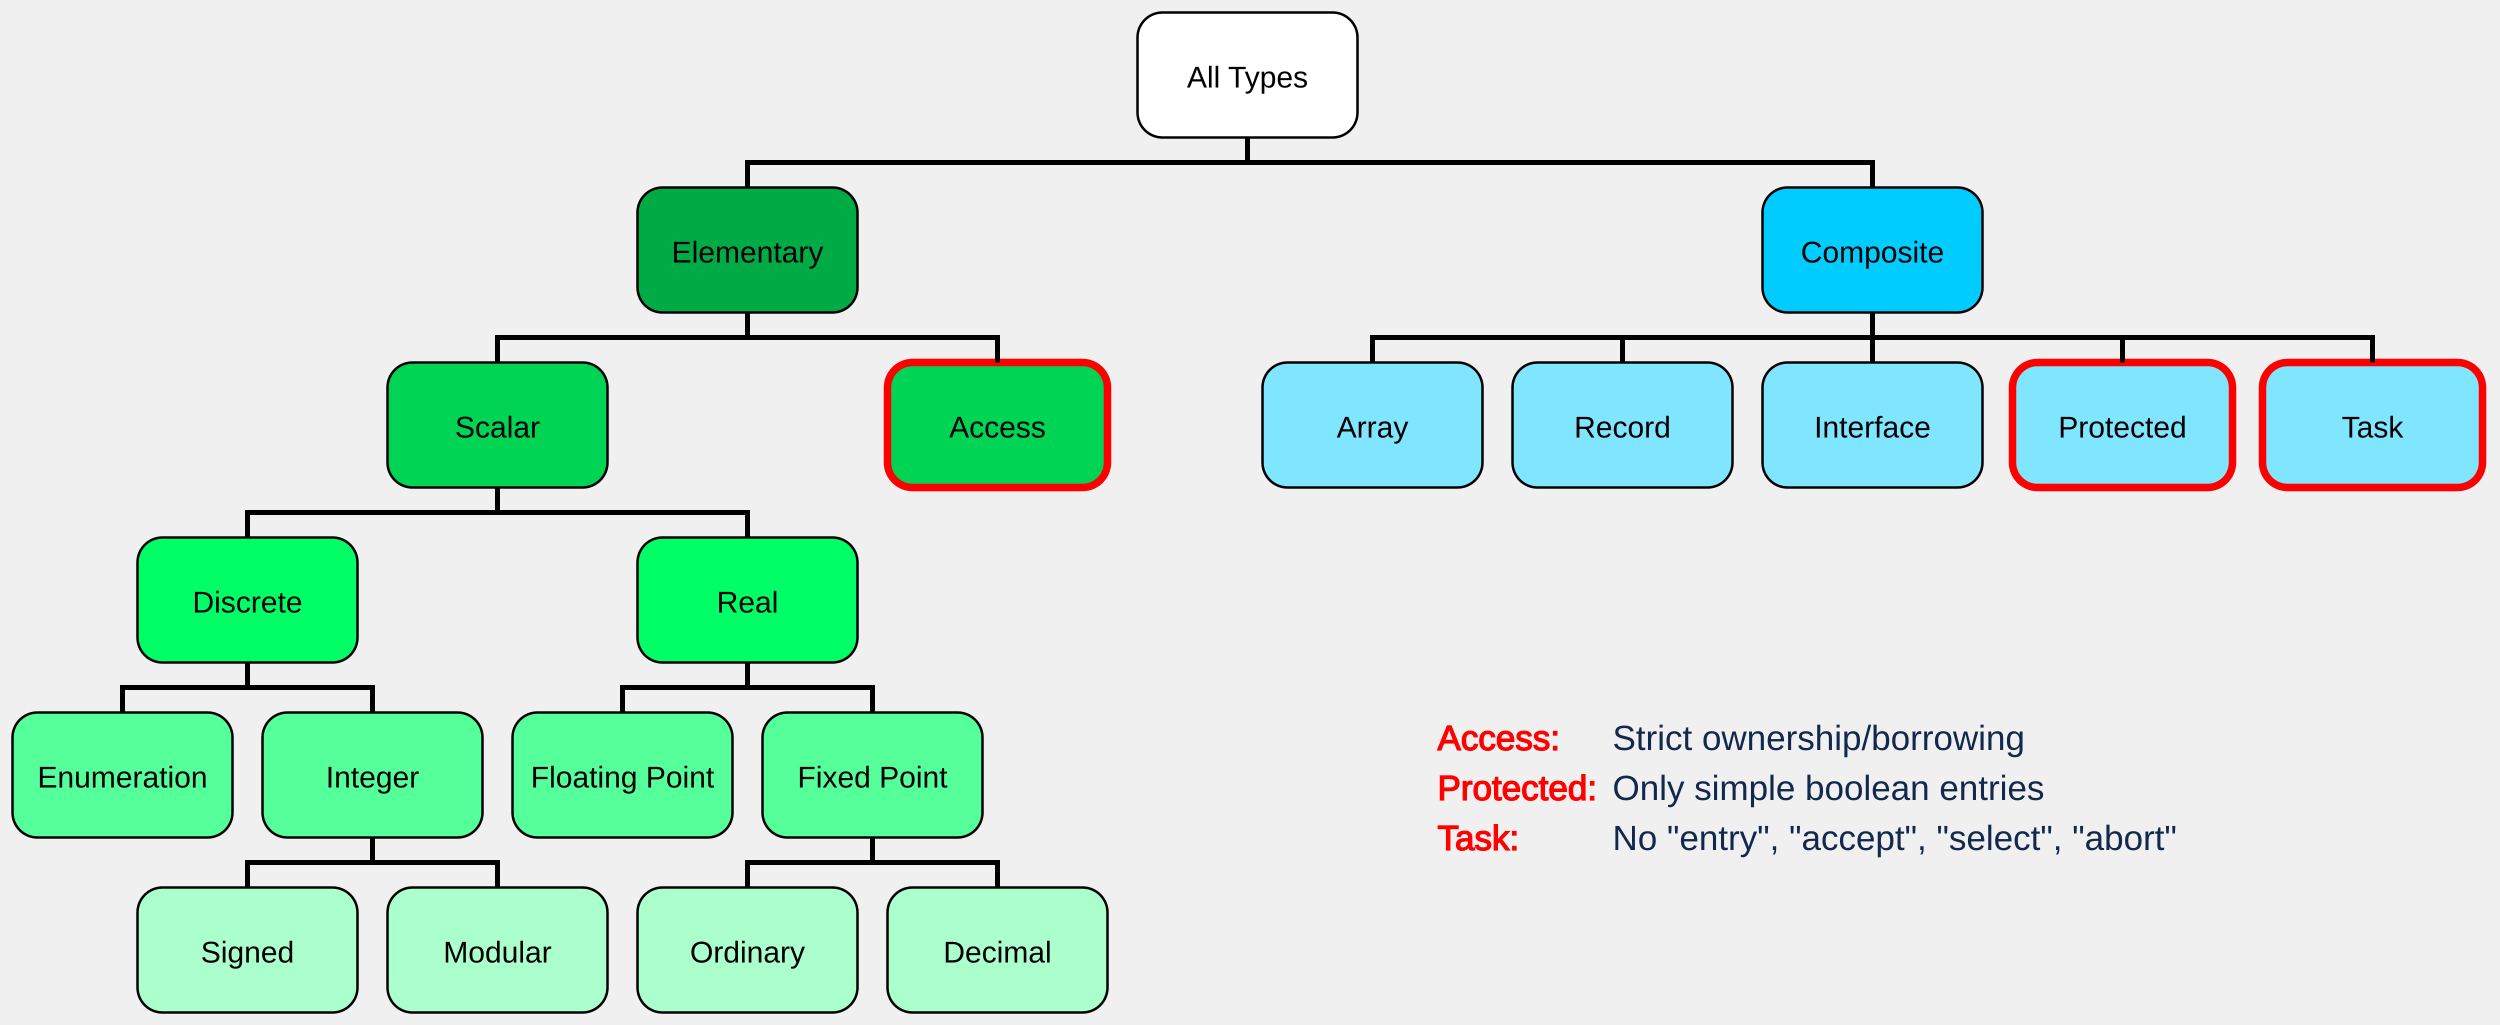
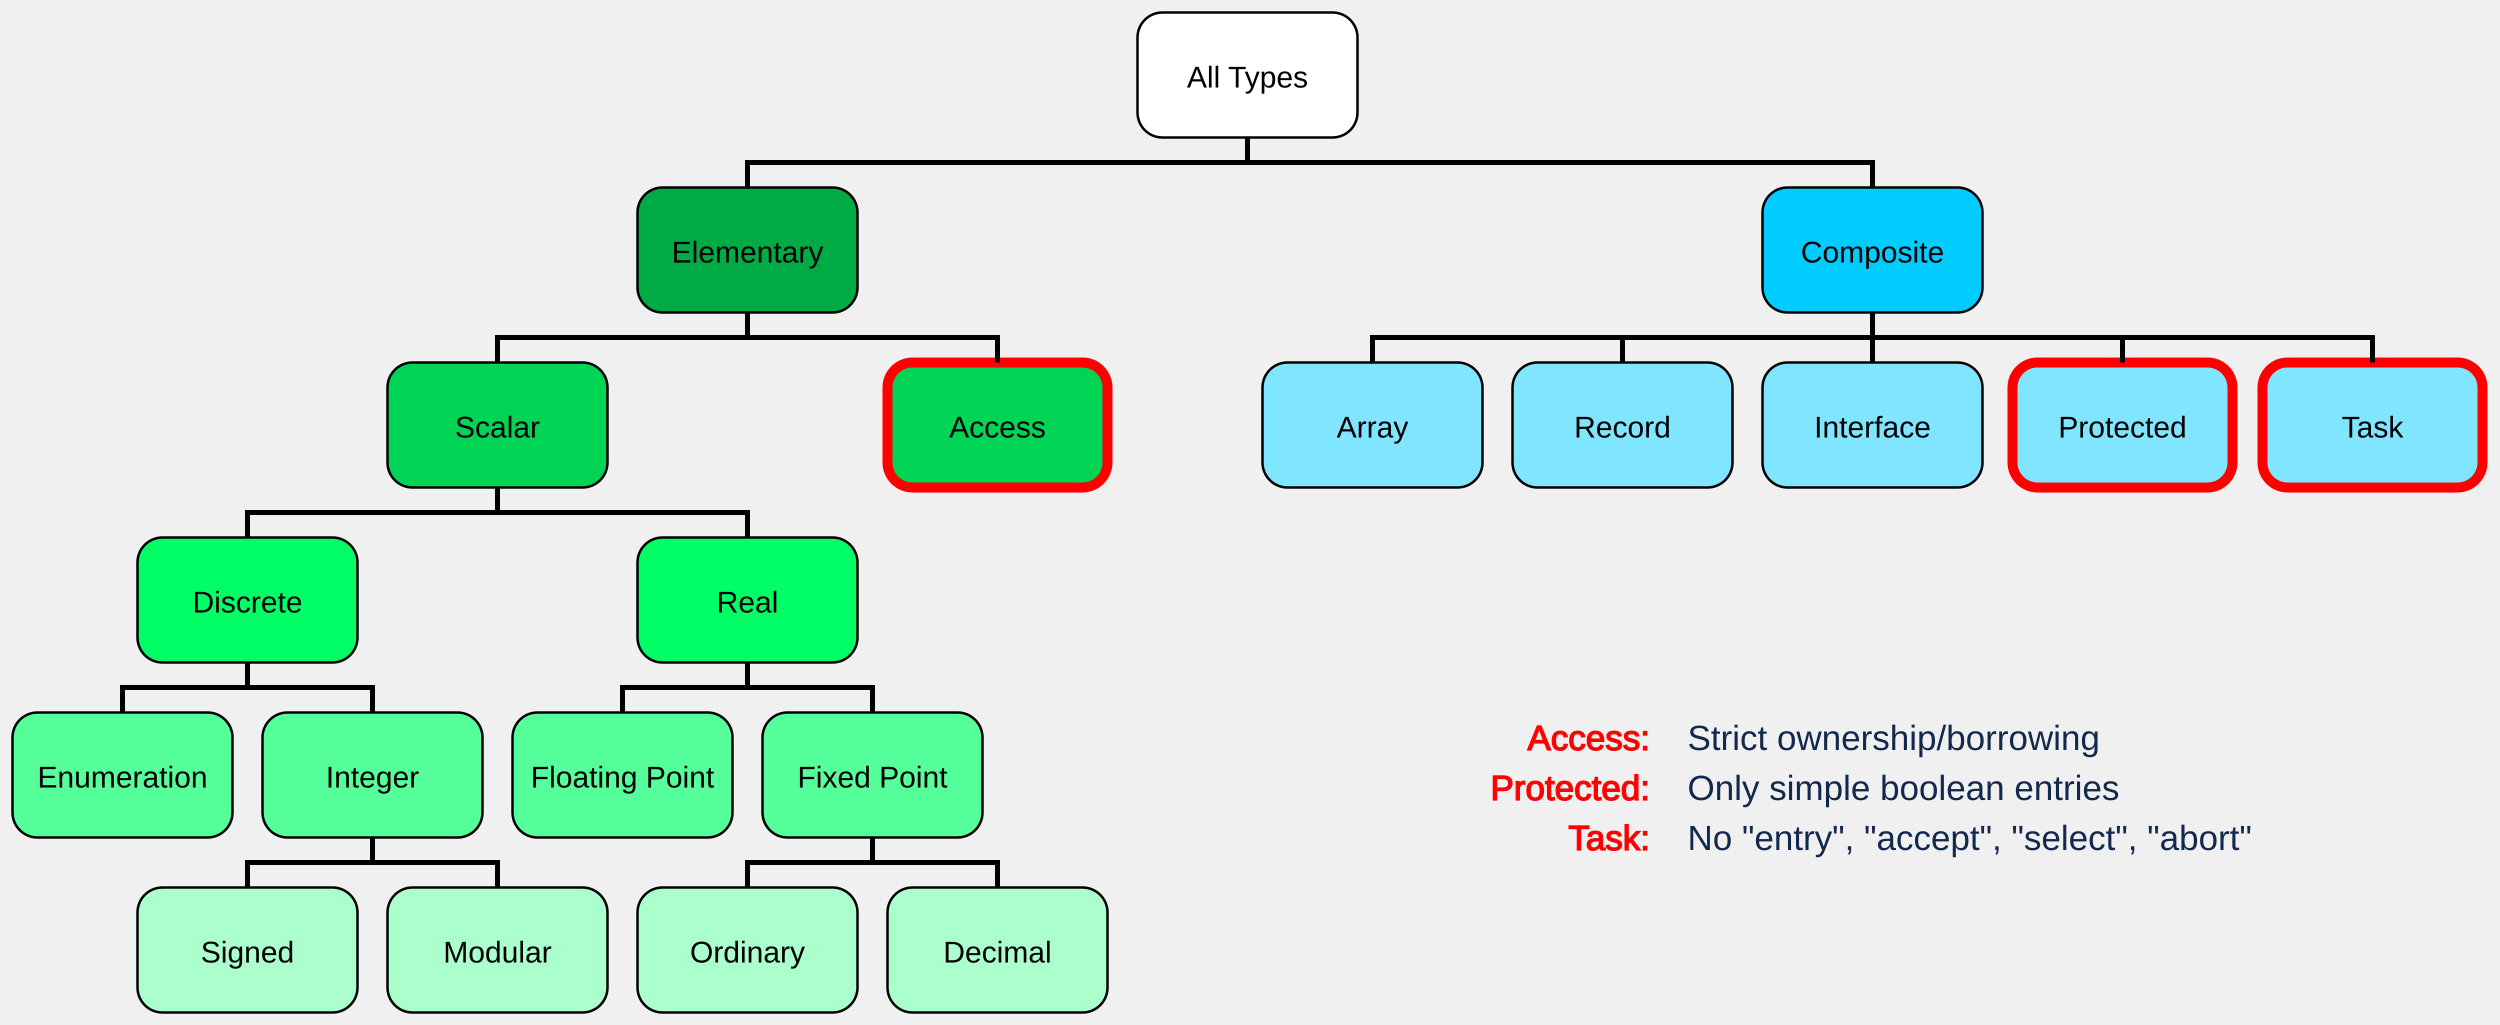
<svg xmlns="http://www.w3.org/2000/svg" baseProfile="full" height="410" version="1.1" width="1000">
  <defs />
  <rect fill="#FFFFFF" height="50" rx="10" ry="10" stroke="black" width="88" x="455" y="5" />
  <line x1="499.0" y1="55" x2="499.0" y2="65" stroke="black" stroke-width="2" />
  <text alignment-baseline="middle" font-family="Arial" font-size="12px" text-anchor="middle" x="499.0" y="35.0">All Types</text>
  <rect fill="#00AA44" height="50" rx="10" ry="10" stroke="black" width="88" x="255" y="75" />
  <line x1="299.0" y1="75" x2="299.0" y2="65" stroke="black" stroke-width="2" />
  <line x1="299.0" y1="125" x2="299.0" y2="135" stroke="black" stroke-width="2" />
  <text alignment-baseline="middle" font-family="Arial" font-size="12px" text-anchor="middle" x="299.0" y="105.0">Elementary</text>
  <rect fill="#00CCFF" height="50" rx="10" ry="10" stroke="black" width="88" x="705" y="75" />
  <line x1="749.0" y1="75" x2="749.0" y2="65" stroke="black" stroke-width="2" />
  <line x1="749.0" y1="125" x2="749.0" y2="135" stroke="black" stroke-width="2" />
  <text alignment-baseline="middle" font-family="Arial" font-size="12px" text-anchor="middle" x="749.0" y="105.0">Composite</text>
  <rect fill="#00D455" height="50" rx="10" ry="10" stroke="black" width="88" x="155" y="145" />
  <line x1="199.0" y1="145" x2="199.0" y2="135" stroke="black" stroke-width="2" />
  <line x1="199.0" y1="195" x2="199.0" y2="205" stroke="black" stroke-width="2" />
  <text alignment-baseline="middle" font-family="Arial" font-size="12px" text-anchor="middle" x="199.0" y="175.0">Scalar</text>
-   <rect fill="#00D455" height="50" rx="10" ry="10" stroke="red" stroke-width="3" width="88" x="355" y="145" />
+   <rect fill="#00D455" height="50" rx="10" ry="10" stroke="red" stroke-width="4" width="88" x="355" y="145" />
  <line x1="399.0" y1="145" x2="399.0" y2="135" stroke="black" stroke-width="2" />
  <text alignment-baseline="middle" font-family="Arial" font-size="12px" text-anchor="middle" x="399.0" y="175.0">Access</text>
  <rect fill="#80E5FF" height="50" rx="10" ry="10" stroke="black" width="88" x="505" y="145" />
  <line x1="549.0" y1="145" x2="549.0" y2="135" stroke="black" stroke-width="2" />
  <text alignment-baseline="middle" font-family="Arial" font-size="12px" text-anchor="middle" x="549.0" y="175.0">Array</text>
  <rect fill="#80E5FF" height="50" rx="10" ry="10" stroke="black" width="88" x="605" y="145" />
  <line x1="649.0" y1="145" x2="649.0" y2="135" stroke="black" stroke-width="2" />
  <text alignment-baseline="middle" font-family="Arial" font-size="12px" text-anchor="middle" x="649.0" y="175.0">Record</text>
  <rect fill="#80E5FF" height="50" rx="10" ry="10" stroke="black" width="88" x="705" y="145" />
  <line x1="749.0" y1="145" x2="749.0" y2="135" stroke="black" stroke-width="2" />
  <text alignment-baseline="middle" font-family="Arial" font-size="12px" text-anchor="middle" x="749.0" y="175.0">Interface</text>
-   <rect fill="#80E5FF" height="50" rx="10" ry="10" stroke="red" stroke-width="3" width="88" x="805" y="145" />
+   <rect fill="#80E5FF" height="50" rx="10" ry="10" stroke="red" stroke-width="4" width="88" x="805" y="145" />
  <line x1="849.0" y1="145" x2="849.0" y2="135" stroke="black" stroke-width="2" />
  <text alignment-baseline="middle" font-family="Arial" font-size="12px" text-anchor="middle" x="849.0" y="175.0">Protected</text>
-   <rect fill="#80E5FF" height="50" rx="10" ry="10" stroke="red" stroke-width="3" width="88" x="905" y="145" />
+   <rect fill="#80E5FF" height="50" rx="10" ry="10" stroke="red" stroke-width="4" width="88" x="905" y="145" />
  <line x1="949.0" y1="145" x2="949.0" y2="135" stroke="black" stroke-width="2" />
  <text alignment-baseline="middle" font-family="Arial" font-size="12px" text-anchor="middle" x="949.0" y="175.0">Task</text>
  <rect fill="#00FF66" height="50" rx="10" ry="10" stroke="black" width="88" x="55" y="215" />
  <line x1="99.0" y1="215" x2="99.0" y2="205" stroke="black" stroke-width="2" />
  <line x1="99.0" y1="265" x2="99.0" y2="275" stroke="black" stroke-width="2" />
  <text alignment-baseline="middle" font-family="Arial" font-size="12px" text-anchor="middle" x="99.0" y="245.0">Discrete</text>
  <rect fill="#00FF66" height="50" rx="10" ry="10" stroke="black" width="88" x="255" y="215" />
  <line x1="299.0" y1="215" x2="299.0" y2="205" stroke="black" stroke-width="2" />
  <line x1="299.0" y1="265" x2="299.0" y2="275" stroke="black" stroke-width="2" />
  <text alignment-baseline="middle" font-family="Arial" font-size="12px" text-anchor="middle" x="299.0" y="245.0">Real</text>
  <rect fill="#55FF99" height="50" rx="10" ry="10" stroke="black" width="88" x="5" y="285" />
  <line x1="49.0" y1="285" x2="49.0" y2="275" stroke="black" stroke-width="2" />
  <text alignment-baseline="middle" font-family="Arial" font-size="12px" text-anchor="middle" x="49.0" y="315.0">Enumeration</text>
  <rect fill="#55FF99" height="50" rx="10" ry="10" stroke="black" width="88" x="105" y="285" />
  <line x1="149.0" y1="285" x2="149.0" y2="275" stroke="black" stroke-width="2" />
  <line x1="149.0" y1="335" x2="149.0" y2="345" stroke="black" stroke-width="2" />
  <text alignment-baseline="middle" font-family="Arial" font-size="12px" text-anchor="middle" x="149.0" y="315.0">Integer</text>
  <rect fill="#55FF99" height="50" rx="10" ry="10" stroke="black" width="88" x="205" y="285" />
  <line x1="249.0" y1="285" x2="249.0" y2="275" stroke="black" stroke-width="2" />
  <text alignment-baseline="middle" font-family="Arial" font-size="12px" text-anchor="middle" x="249.0" y="315.0">Floating Point</text>
  <rect fill="#55FF99" height="50" rx="10" ry="10" stroke="black" width="88" x="305" y="285" />
  <line x1="349.0" y1="285" x2="349.0" y2="275" stroke="black" stroke-width="2" />
  <line x1="349.0" y1="335" x2="349.0" y2="345" stroke="black" stroke-width="2" />
  <text alignment-baseline="middle" font-family="Arial" font-size="12px" text-anchor="middle" x="349.0" y="315.0">Fixed Point</text>
  <rect fill="#AAFFCC" height="50" rx="10" ry="10" stroke="black" width="88" x="55" y="355" />
  <line x1="99.0" y1="355" x2="99.0" y2="345" stroke="black" stroke-width="2" />
  <text alignment-baseline="middle" font-family="Arial" font-size="12px" text-anchor="middle" x="99.0" y="385.0">Signed</text>
  <rect fill="#AAFFCC" height="50" rx="10" ry="10" stroke="black" width="88" x="155" y="355" />
  <line x1="199.0" y1="355" x2="199.0" y2="345" stroke="black" stroke-width="2" />
  <text alignment-baseline="middle" font-family="Arial" font-size="12px" text-anchor="middle" x="199.0" y="385.0">Modular</text>
  <rect fill="#AAFFCC" height="50" rx="10" ry="10" stroke="black" width="88" x="255" y="355" />
  <line x1="299.0" y1="355" x2="299.0" y2="345" stroke="black" stroke-width="2" />
  <text alignment-baseline="middle" font-family="Arial" font-size="12px" text-anchor="middle" x="299.0" y="385.0">Ordinary</text>
  <rect fill="#AAFFCC" height="50" rx="10" ry="10" stroke="black" width="88" x="355" y="355" />
  <line x1="399.0" y1="355" x2="399.0" y2="345" stroke="black" stroke-width="2" />
  <text alignment-baseline="middle" font-family="Arial" font-size="12px" text-anchor="middle" x="399.0" y="385.0">Decimal</text>
  <line x1="298.0" y1="65" x2="750.0" y2="65" stroke="black" stroke-width="2" />
  <line x1="198.0" y1="135" x2="400.0" y2="135" stroke="black" stroke-width="2" />
  <line x1="548.0" y1="135" x2="950.0" y2="135" stroke="black" stroke-width="2" />
  <line x1="98.0" y1="205" x2="300.0" y2="205" stroke="black" stroke-width="2" />
  <line x1="48.0" y1="275" x2="150.0" y2="275" stroke="black" stroke-width="2" />
  <line x1="248.0" y1="275" x2="350.0" y2="275" stroke="black" stroke-width="2" />
  <line x1="98.0" y1="345" x2="200.0" y2="345" stroke="black" stroke-width="2" />
  <line x1="298.0" y1="345" x2="400.0" y2="345" stroke="black" stroke-width="2" />
-   <text xml:space="preserve" fill="#ff0000" stroke="#ff0000" stroke-width="0.5" text-align="left" font-size="14px" font-family="arial" font-weight="normal" x="575" y="300">Access:</text>
-   <text xml:space="preserve" fill="#ff0000" stroke="#ff0000" stroke-width="0.5" text-align="left" font-size="14px" font-family="arial" font-weight="normal" x="575" y="320">Protected:</text>
-   <text xml:space="preserve" fill="#ff0000" stroke="#ff0000" stroke-width="0.5" text-align="left" font-size="14px" font-family="arial" font-weight="normal" x="575" y="340">Task:</text>
-   <text xml:space="preserve" fill="#12284c" stroke="none" text-align="left" font-size="14px" font-family="arial" font-weight="normal" x="645" y="300">Strict ownership/borrowing</text>
-   <text xml:space="preserve" fill="#12284c" stroke="none" text-align="left" font-size="14px" font-family="arial" font-weight="normal" x="645" y="320">Only simple boolean entries</text>
-   <text xml:space="preserve" fill="#12284c" stroke="none" text-align="left" font-size="14px" font-family="arial" font-weight="normal" x="645" y="340">No "entry", "accept", "select", "abort"</text>
+   <text xml:space="preserve" fill="#ff0000" stroke="#ff0000" stroke-width="0.5" text-align="left" font-size="14px" font-family="arial" font-weight="normal" text-anchor="end" x="660" y="300">Access:</text>
+   <text xml:space="preserve" fill="#ff0000" stroke="#ff0000" stroke-width="0.5" text-align="left" font-size="14px" font-family="arial" font-weight="normal" text-anchor="end" x="660" y="320">Protected:</text>
+   <text xml:space="preserve" fill="#ff0000" stroke="#ff0000" stroke-width="0.5" text-align="left" font-size="14px" font-family="arial" font-weight="normal" text-anchor="end" x="660" y="340">Task:</text>
+   <text xml:space="preserve" fill="#12284c" stroke="none" text-align="left" font-size="14px" font-family="arial" font-weight="normal" x="675" y="300">Strict ownership/borrowing</text>
+   <text xml:space="preserve" fill="#12284c" stroke="none" text-align="left" font-size="14px" font-family="arial" font-weight="normal" x="675" y="320">Only simple boolean entries</text>
+   <text xml:space="preserve" fill="#12284c" stroke="none" text-align="left" font-size="14px" font-family="arial" font-weight="normal" x="675" y="340">No "entry", "accept", "select", "abort"</text>
</svg>
